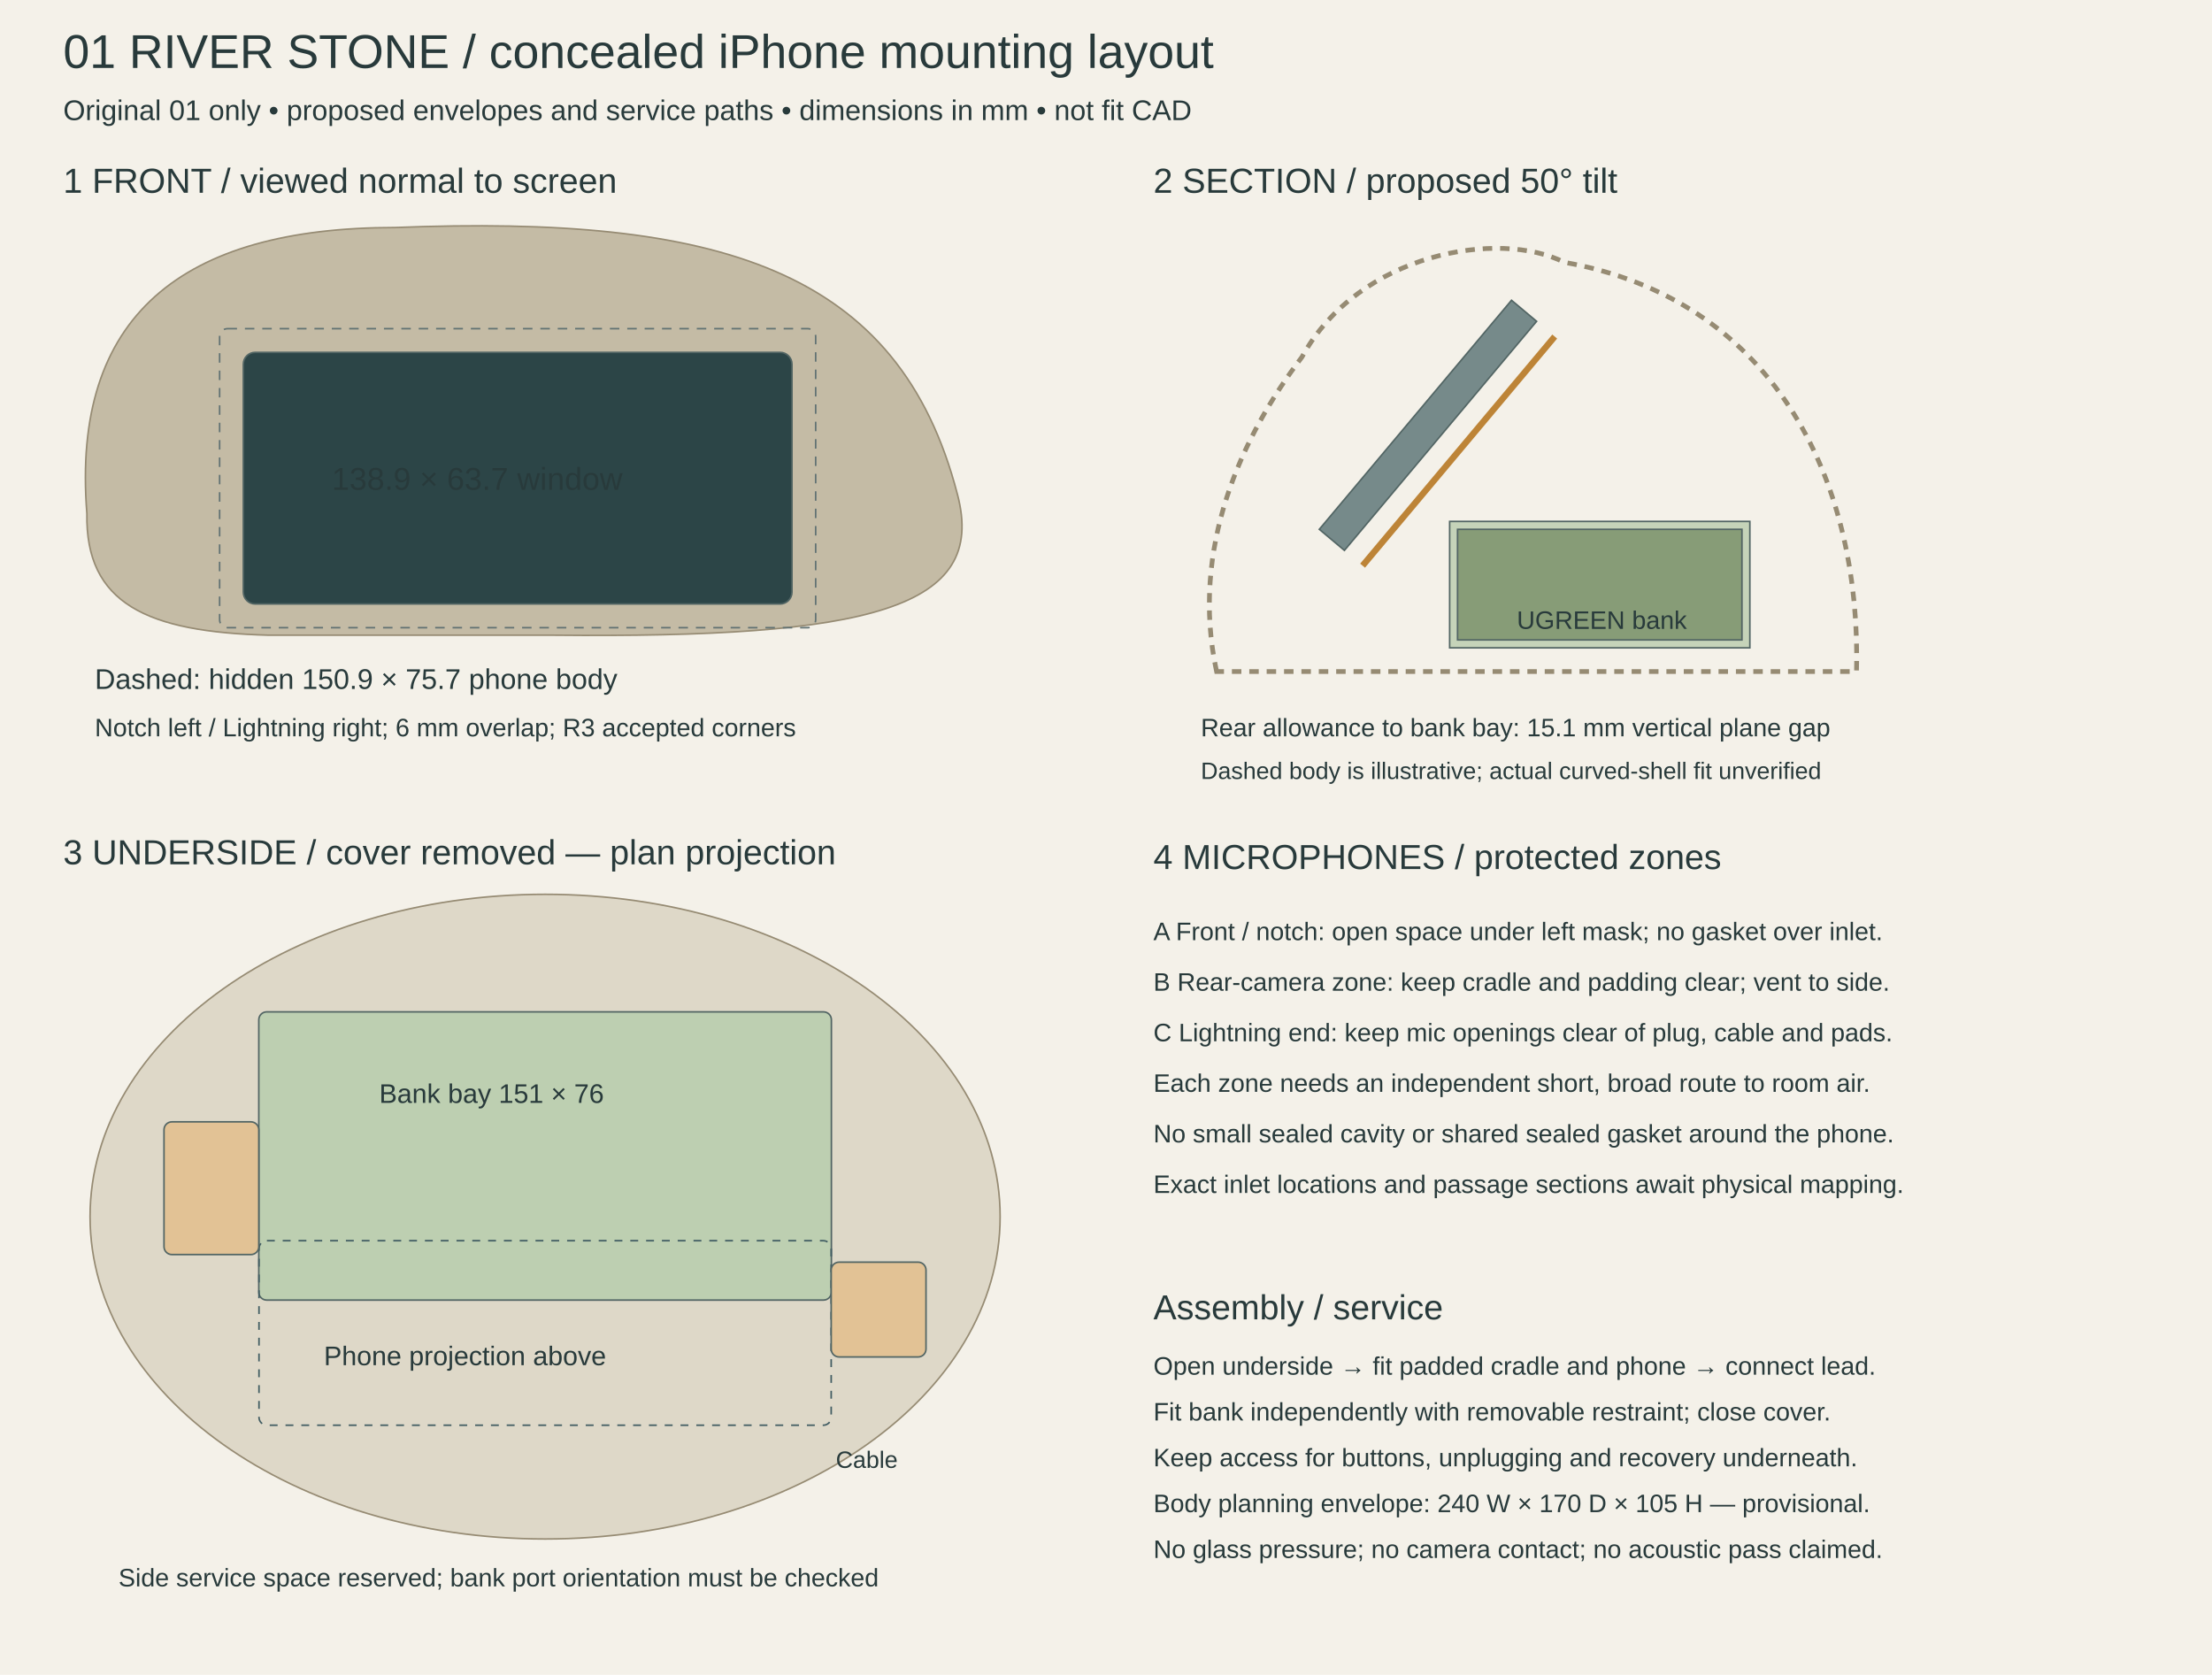
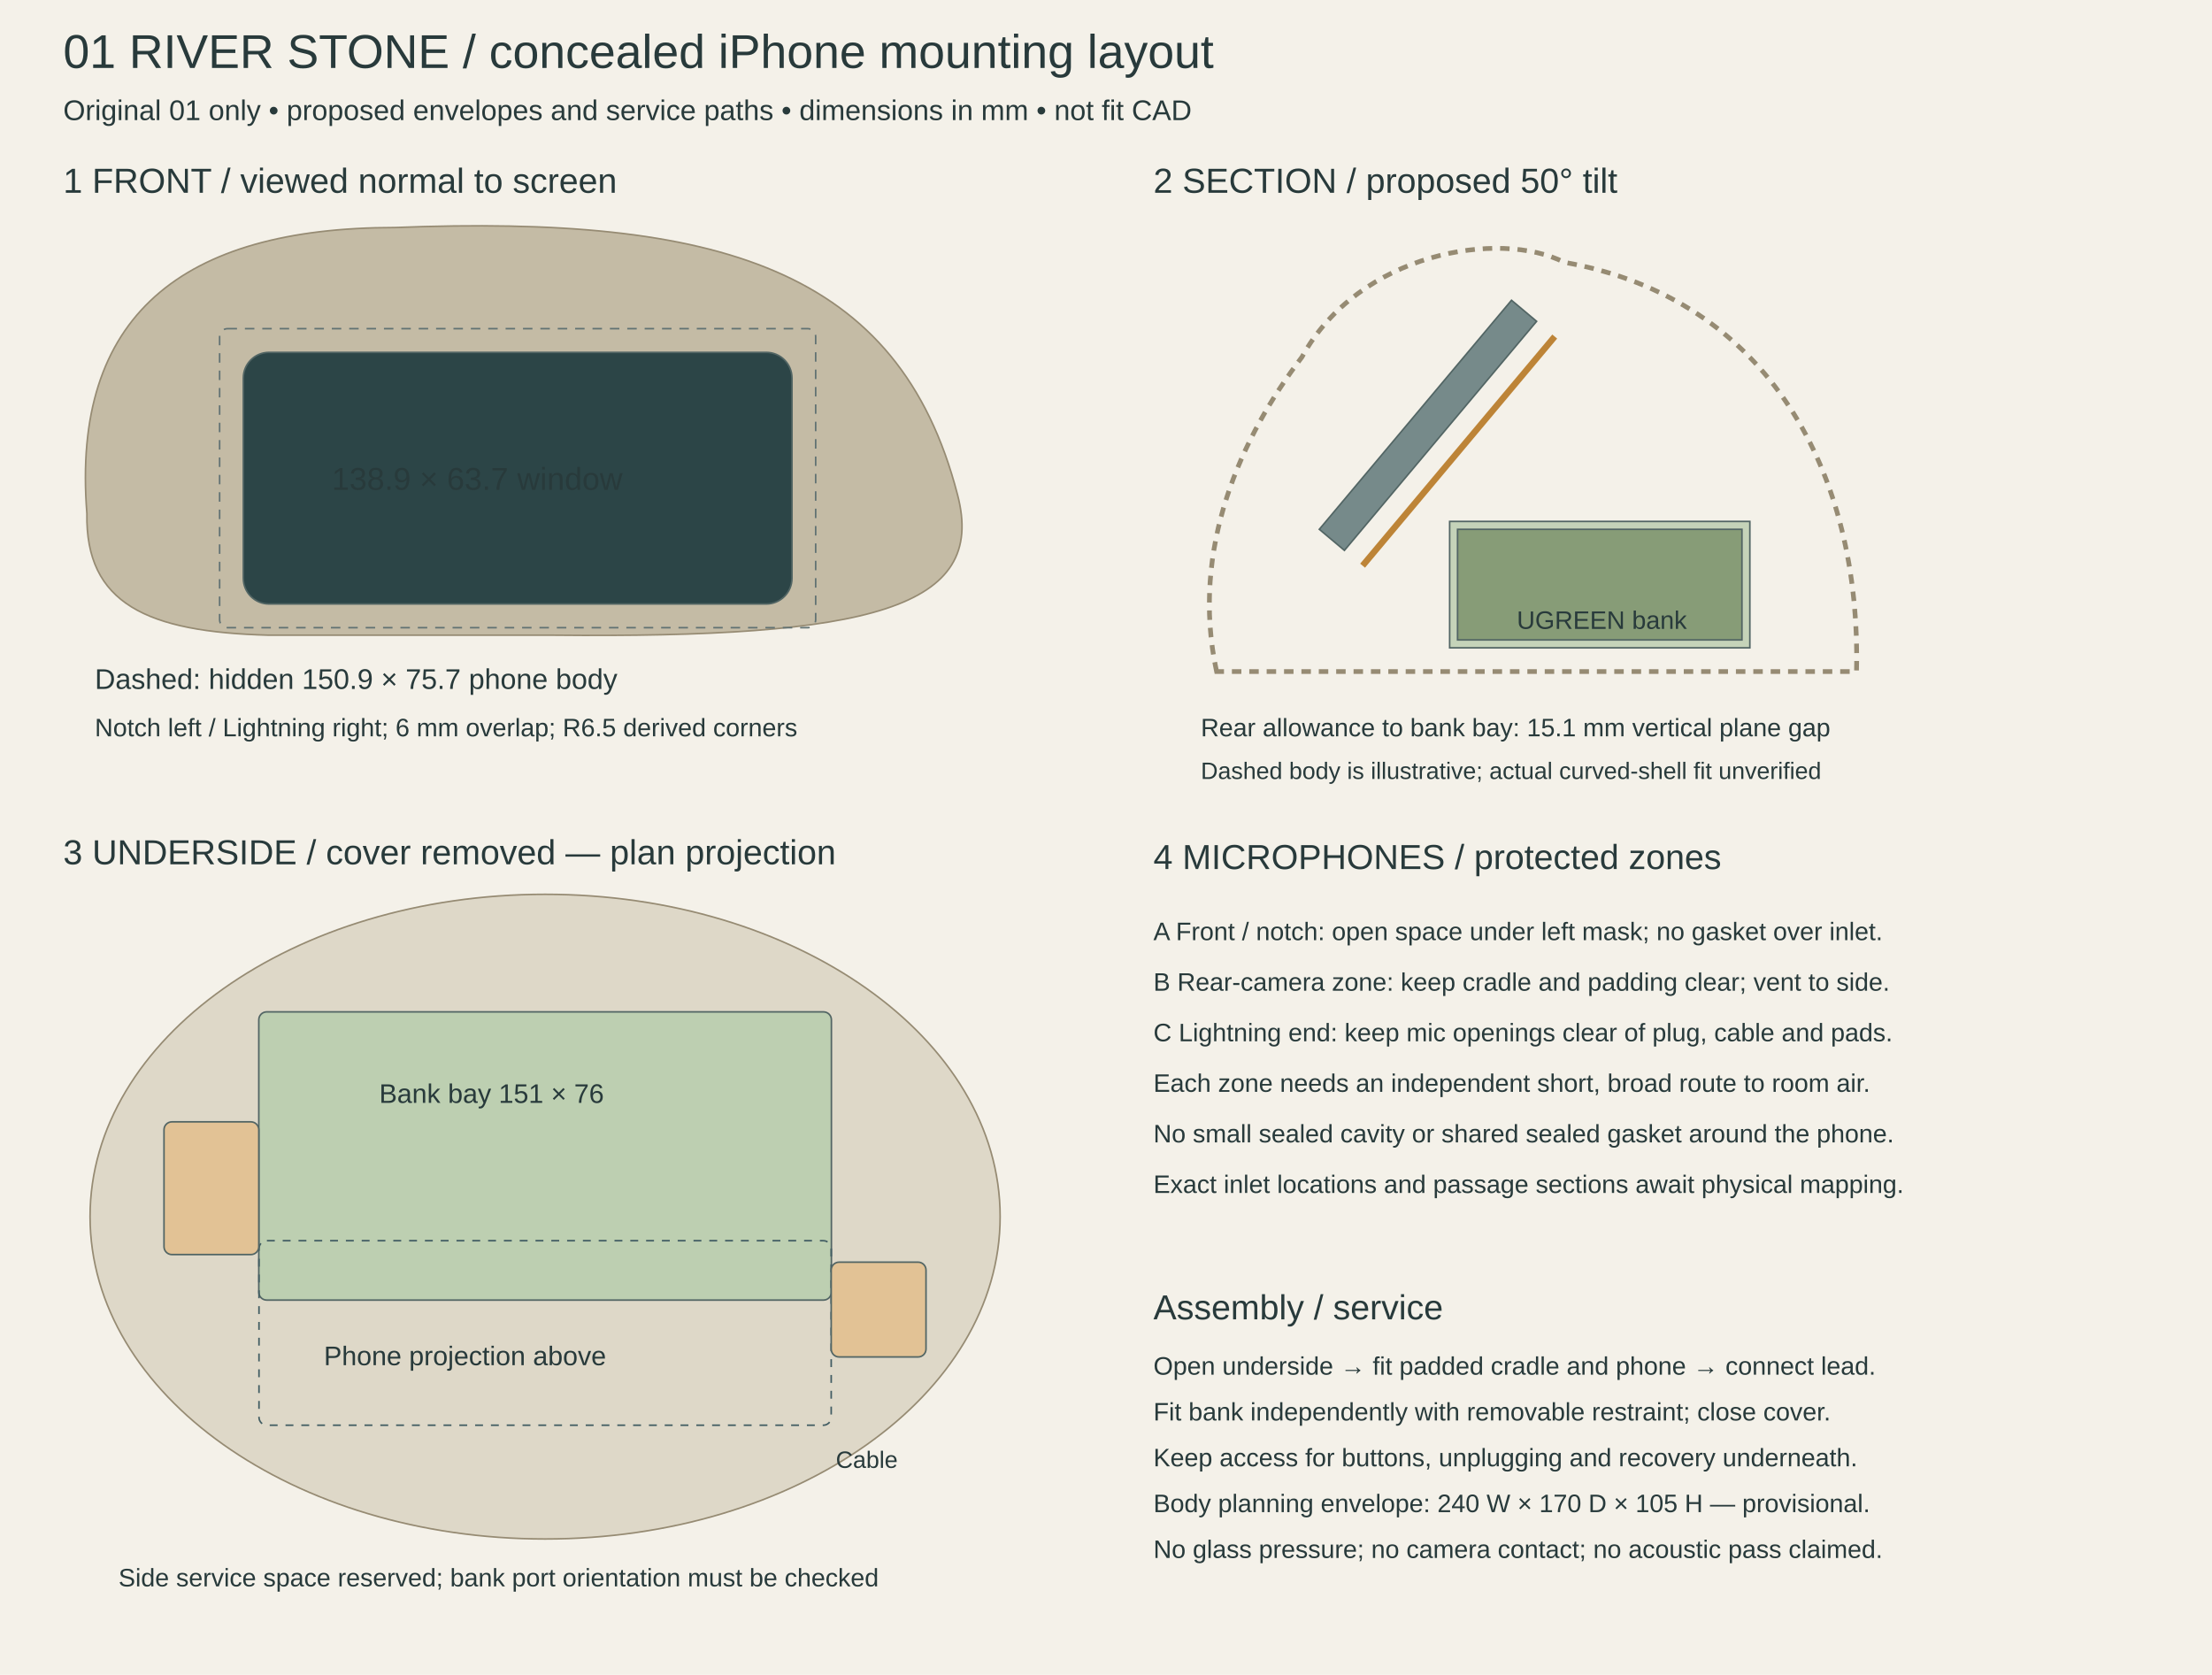
<svg xmlns="http://www.w3.org/2000/svg" width="1400" height="1060" viewBox="0 0 1400 1060">
  <rect width="1400" height="1060" fill="#f4f1e9" />
  <g font-family="Segoe UI,Arial" fill="#283a3b">
    <text x="40" y="43" font-size="30">01 RIVER STONE / concealed iPhone mounting layout</text>
    <text x="40" y="76" font-size="18">Original 01 only • proposed envelopes and service paths • dimensions in mm • not fit CAD</text>
    <text x="40" y="122" font-size="22">1  FRONT / viewed normal to screen</text>
    <path d="M55 325 C45 200 115 144 250 144 C455 136 569 170 606 313 C625 385 551 404 350 402 L170 402 C93 400 54 382 55 325Z" fill="#c4bba5" stroke="#968b73" />
    <rect x="139" y="208" width="377.25" height="189.25" rx="5" fill="none" stroke="#617273" stroke-dasharray="6 5" />
-     <rect x="154.0" y="223.0" width="347.25" height="159.25" rx="7.5" fill="#2c4547" stroke="#526564" stroke-dasharray="" />
+     <rect x="154.0" y="223.0" width="347.25" height="159.25" rx="16.25" fill="#2c4547" stroke="#526564" stroke-dasharray="" />
    <text x="210" y="310" font-size="20">138.9 × 63.7 window</text>
    <text x="60" y="436" font-size="18">Dashed: hidden 150.9 × 75.7 phone body</text>
-     <text x="60" y="466" font-size="16">Notch left / Lightning right; 6 mm overlap; R3 accepted corners</text>
+     <text x="60" y="466" font-size="16">Notch left / Lightning right; 6 mm overlap; R6.5 derived corners</text>
    <text x="730" y="122" font-size="22">2  SECTION / proposed 50° tilt</text>
    <path d="M770 425 C753 347 786 276 824 226 C860 160 949 145 990 166 C1120 189 1178 300 1175 425Z" fill="none" stroke="#968b73" stroke-width="3" stroke-dasharray="6 5" />
    <polygon points="835.00,335.00 956.65,190.03 972.54,203.36 850.90,348.34" fill="#768a8a" stroke="#526564" />
    <polygon points="917.50,410.00 1107.50,410.00 1107.50,330.00 917.50,330.00" fill="#c5d3b9" stroke="#526564" />
    <polygon points="922.50,405.00 1102.50,405.00 1102.50,335.00 922.50,335.00" fill="#879c77" stroke="#526564" />
    <path d="M862.4 358.0 L984.0 213.0" stroke="#bd8437" stroke-width="4" fill="none" />
    <text x="960" y="398" font-size="16">UGREEN bank</text>
    <text x="760" y="466" font-size="16">Rear allowance to bank bay: 15.1 mm vertical plane gap</text>
    <text x="760" y="493" font-size="15">Dashed body is illustrative; actual curved-shell fit unverified</text>
    <text x="40" y="547" font-size="22">3  UNDERSIDE / cover removed — plan projection</text>
    <ellipse cx="345" cy="770" rx="288" ry="204" fill="#ded8c8" stroke="#968b73" />
    <rect x="163.8" y="640.4" width="362.4" height="182.4" rx="5" fill="#bdcfb1" stroke="#526564" stroke-dasharray="" />
    <rect x="163.92" y="785.216" width="362.16" height="116.784" rx="5" fill="none" stroke="#425d63" stroke-dasharray="5 5" />
    <rect x="526.08" y="798.8" width="60.0" height="60.0" rx="5" fill="#e2c295" stroke="#526564" stroke-dasharray="" />
    <text x="529" y="929" font-size="15">Cable</text>
    <rect x="103.8" y="710.0" width="60.0" height="84.0" rx="5" fill="#e2c295" stroke="#526564" stroke-dasharray="" />
    <text x="240" y="698" font-size="17">Bank bay 151 × 76</text>
    <text x="205" y="864" font-size="17">Phone projection above</text>
    <text x="75" y="1004" font-size="16">Side service space reserved; bank port orientation must be checked</text>
    <text x="730" y="550" font-size="22">4  MICROPHONES / protected zones</text>
    <text x="730" y="595" font-size="16">A  Front / notch: open space under left mask; no gasket over inlet.</text>
    <text x="730" y="627" font-size="16">B  Rear-camera zone: keep cradle and padding clear; vent to side.</text>
    <text x="730" y="659" font-size="16">C  Lightning end: keep mic openings clear of plug, cable and pads.</text>
    <text x="730" y="691" font-size="16">Each zone needs an independent short, broad route to room air.</text>
    <text x="730" y="723" font-size="16">No small sealed cavity or shared sealed gasket around the phone.</text>
    <text x="730" y="755" font-size="16">Exact inlet locations and passage sections await physical mapping.</text>
    <text x="730" y="835" font-size="22">Assembly / service</text>
    <text x="730" y="870" font-size="16">Open underside → fit padded cradle and phone → connect lead.</text>
    <text x="730" y="899" font-size="16">Fit bank independently with removable restraint; close cover.</text>
    <text x="730" y="928" font-size="16">Keep access for buttons, unplugging and recovery underneath.</text>
    <text x="730" y="957" font-size="16">Body planning envelope: 240 W × 170 D × 105 H — provisional.</text>
    <text x="730" y="986" font-size="16">No glass pressure; no camera contact; no acoustic pass claimed.</text>
  </g>
</svg>
